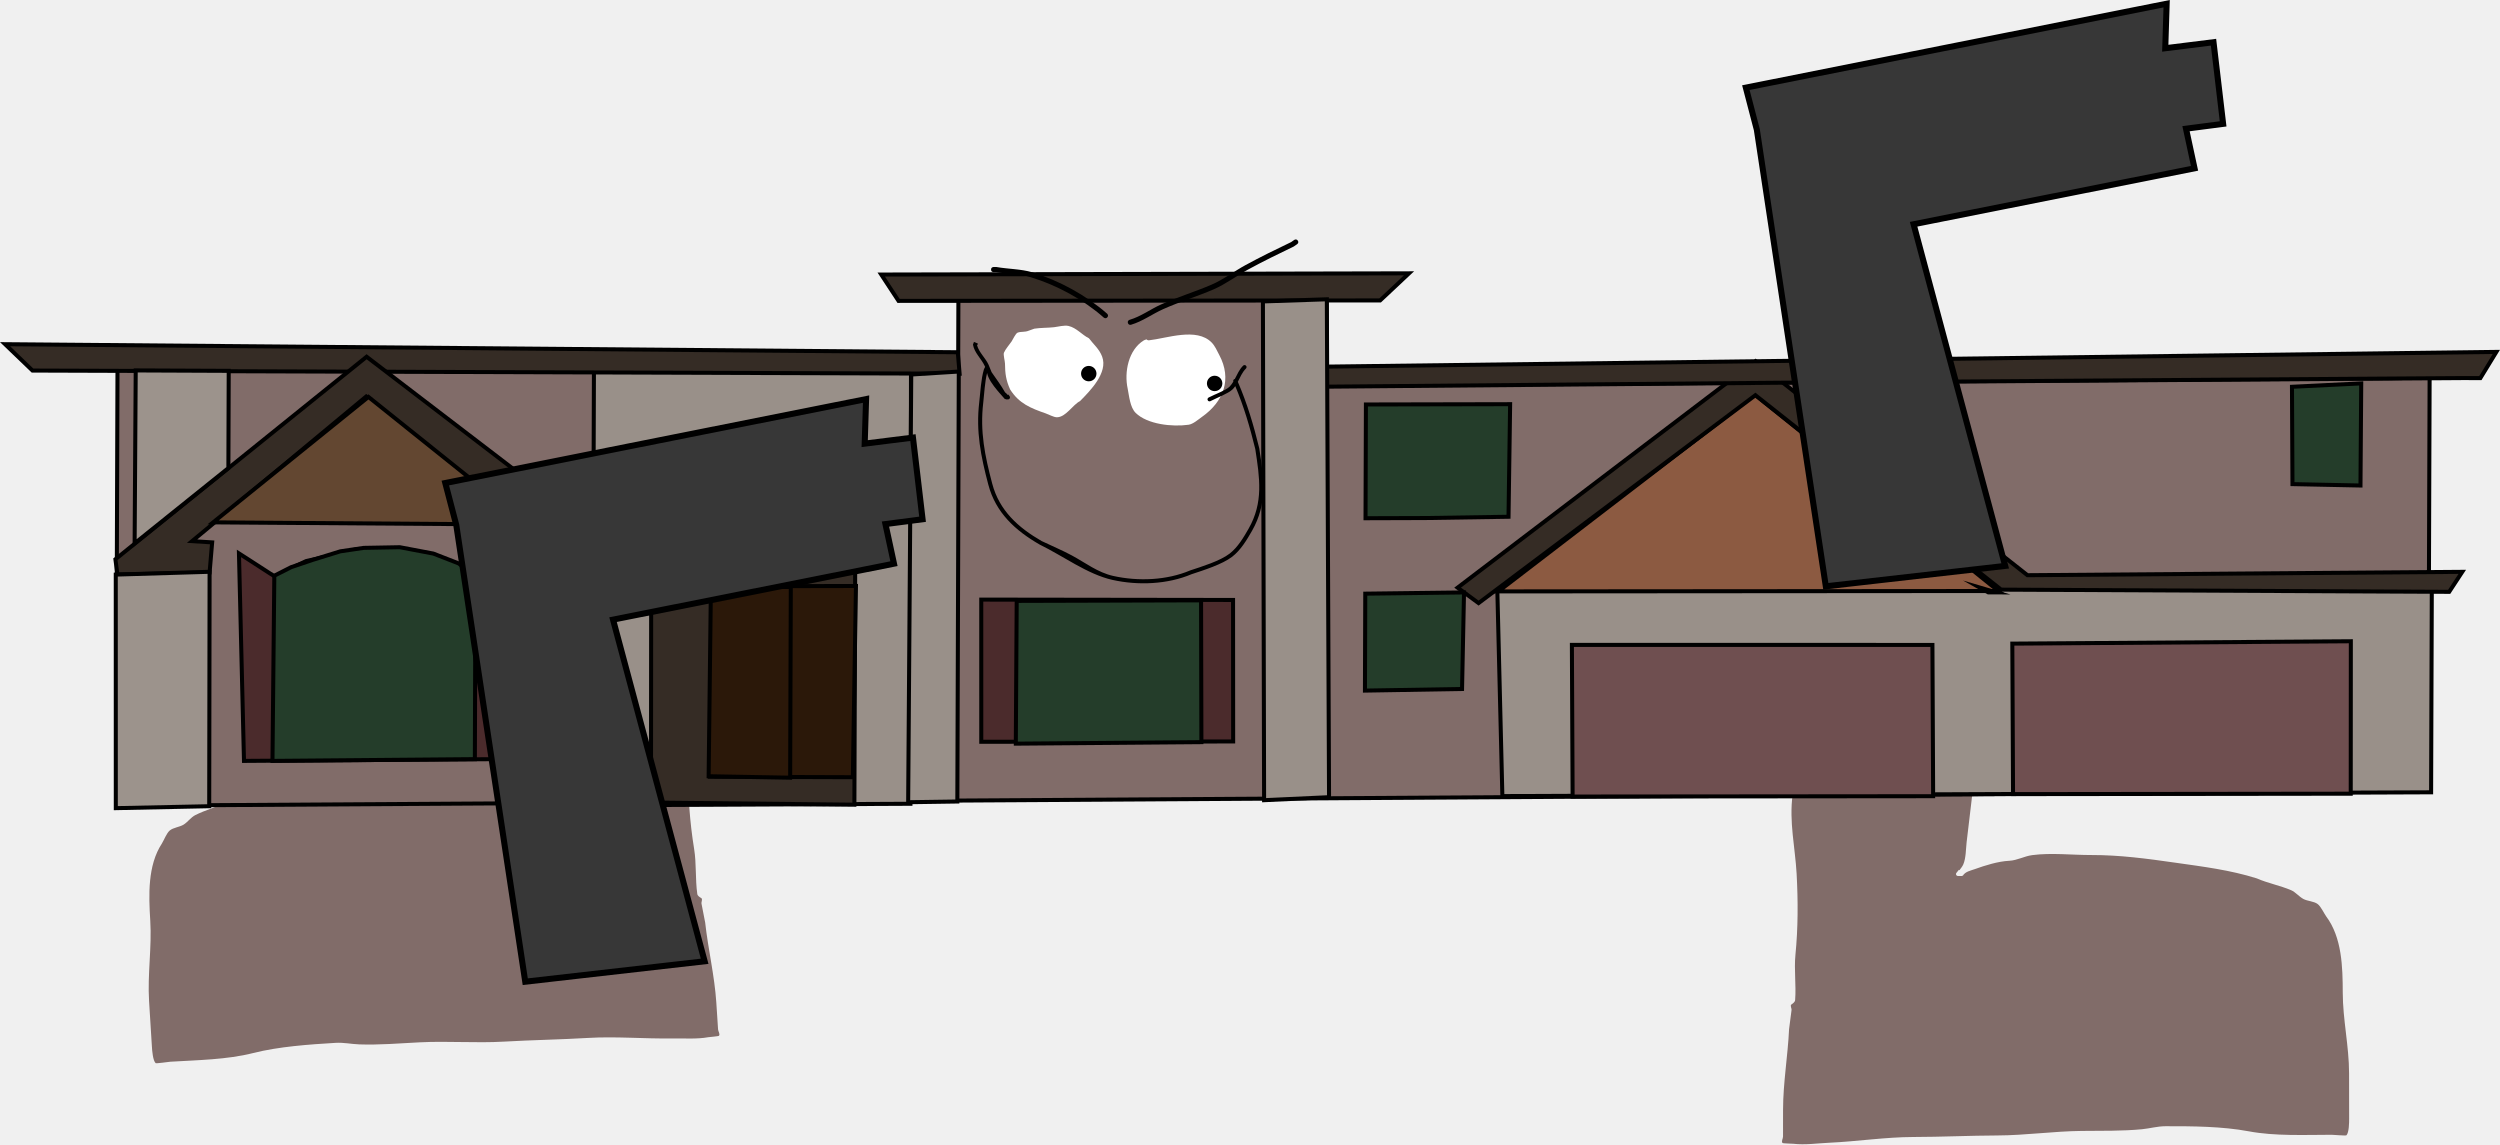
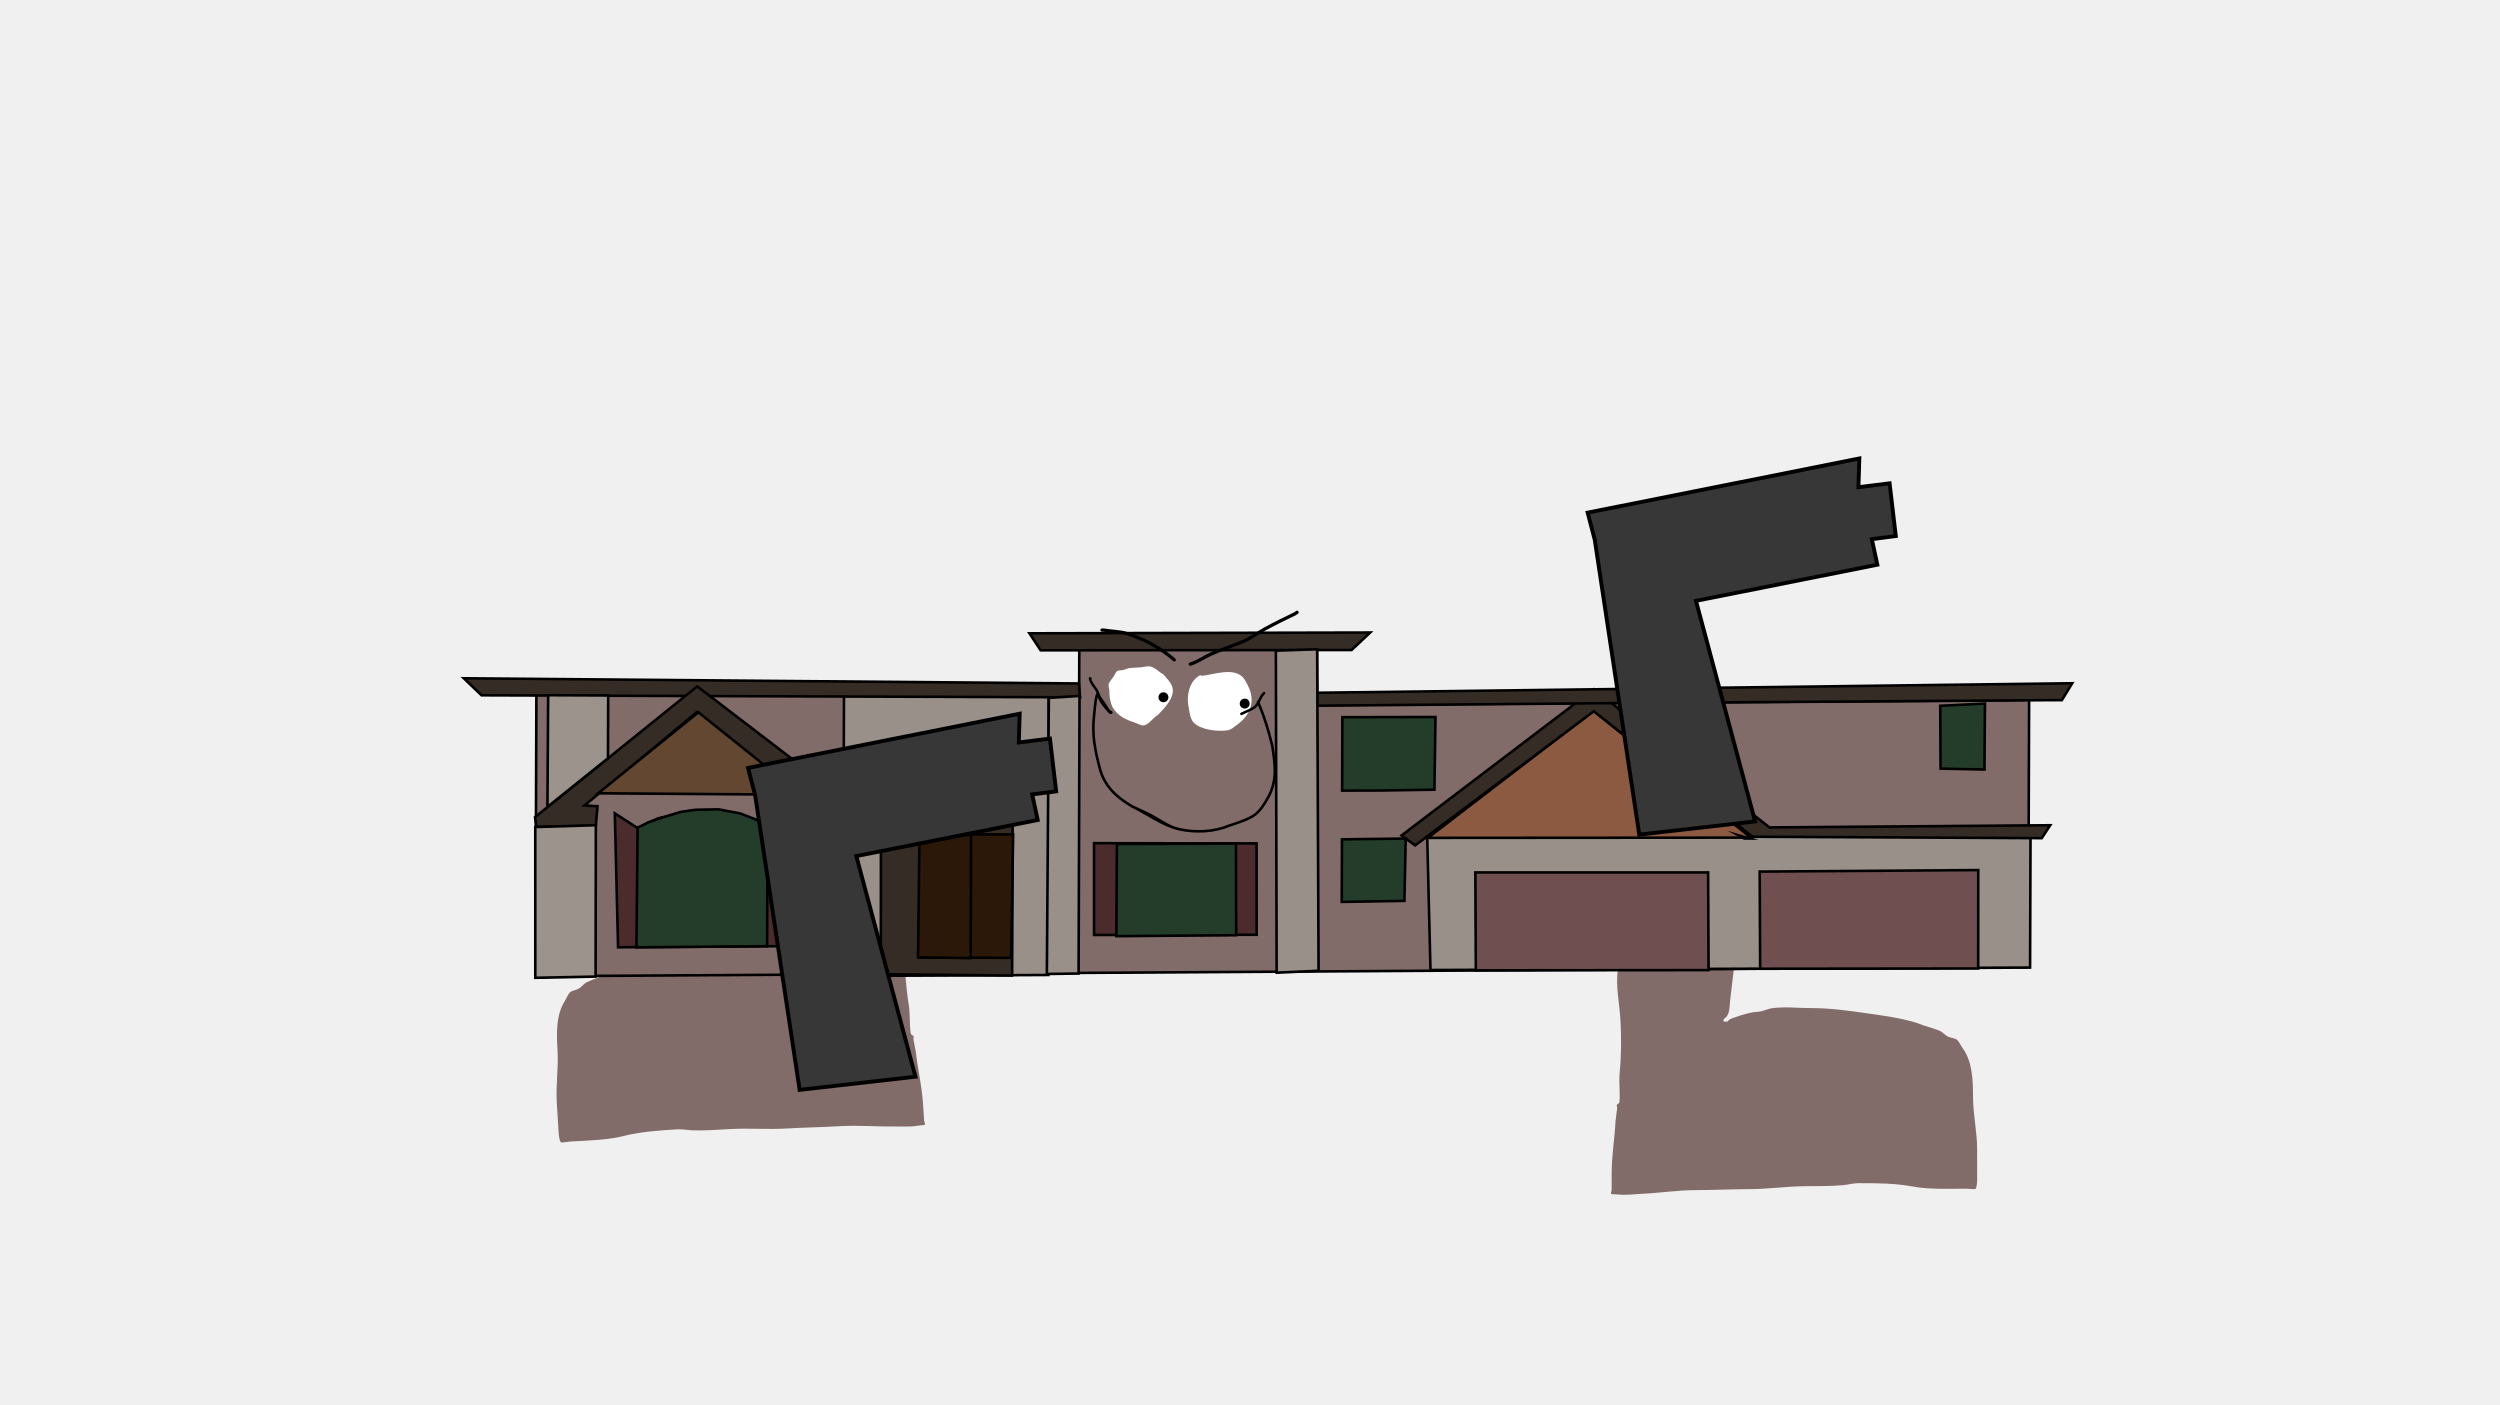
- <svg xmlns="http://www.w3.org/2000/svg" version="1.1" width="619.433" height="283.517" viewBox="0,0,619.433,283.517">
-   <g transform="translate(-17.01492,-85.51078)">
+ <svg xmlns="http://www.w3.org/2000/svg" version="1.1" width="959.459" height="539.039" viewBox="0,0,959.459,539.039">
+   <g transform="translate(159.7297,89.51952)">
    <g data-paper-data="{&quot;isPaintingLayer&quot;:true}" fill-rule="nonzero" stroke-linejoin="miter" stroke-miterlimit="10" stroke-dasharray="" stroke-dashoffset="0" style="mix-blend-mode: normal">
      <path d="M465.698,216.876c-0.445,-0.527 -1.775,-1.854 -2.358,-2.212c-0.417,-0.257 -1.114,0.039 -1.455,-0.305c-0.179,-0.18 -0.383,-0.408 -0.506,-0.538c1.1,0.115 2.189,0.187 3.32,0.185c6.91,-0.011 13.924,0.346 20.754,-0.698c3.66,-0.559 7.233,-0.295 10.916,-0.492c3.337,-0.179 6.585,-0.712 9.938,-0.718c1.41,-0.002 2.637,-0.117 4.018,-0.383c0.509,-0.098 1.052,-0.796 1.467,-0.499c0.415,0.296 -0.395,1.008 -0.497,1.493c-0.25,1.191 -0.642,2.423 -0.767,3.631c-0.252,2.417 0.848,5.861 -0.357,8.02c-0.125,6.717 -1.714,13.229 -2.035,19.903c-0.315,6.558 -1.337,13.134 -1.346,19.609c-0.009,6.687 -0.44,13.255 -1.264,19.899c-0.431,3.475 -0.838,6.931 -1.234,10.41c-0.19,1.667 -0.156,3.963 -0.831,5.515c-0.206,0.474 -0.585,0.956 -0.958,1.44l-0.137,-0.1l-0.605,0.754c-0.066,0.081 -0.106,0.183 -0.106,0.294c0,0.263 0.224,0.476 0.5,0.475l1,-0.002l-0,-0.101l0.174,0.073c0.59,-1.067 1.902,-1.278 3.04,-1.69c2.468,-0.893 5.753,-1.922 8.487,-2.049c1.991,-0.106 3.725,-1.144 5.687,-1.403c4.709,-0.622 9.905,-0.015 14.666,-0.023c7.055,-0.012 13.774,0.896 20.748,1.892c6.838,0.977 13.604,1.802 20.234,3.897c2.732,1.197 5.823,1.776 8.493,2.921c1.116,0.479 1.976,1.605 3.048,2.18c1.013,0.543 2.625,0.565 3.522,1.243c0.831,0.628 1.528,2.219 2.126,3.069c3.911,5.213 4.095,12.553 4.107,18.909c0.012,6.673 1.553,13.203 1.565,19.927c0.007,3.757 0.011,7.517 0.017,11.275c0.002,1 -0.025,3.439 -0.664,4.127c-0.139,0.15 -3.251,-0.125 -3.657,-0.125c-6.652,0.011 -14.077,0.366 -20.581,-0.864c-6.533,-1.225 -13.933,-1.268 -20.579,-1.257c-2.047,0.003 -3.831,0.549 -5.838,0.746c-4.84,0.473 -10.075,0.368 -14.949,0.42c-6.993,0.075 -13.864,1.094 -20.894,1.124c-6.944,0.03 -13.895,0.365 -20.844,0.381c-6.906,0.02 -13.907,1.107 -20.82,1.424c-2.9,0.133 -6.02,0.592 -8.901,0.251c-0.285,-0.034 -2.542,-0.061 -2.665,-0.194c-0.37,-0.398 0.123,-1.06 0.123,-1.593c-0.002,-2.226 0.003,-4.453 0.008,-6.679c0.015,-6.631 1.179,-13.291 1.493,-19.933c0.204,-1.572 0.406,-3.146 0.608,-4.718c0.06,-0.464 -0.419,-1.129 -0.021,-1.401c0.392,-0.268 0.876,-0.613 0.912,-1.071c0.289,-3.723 -0.292,-7.505 0.076,-11.227c0.661,-6.74 0.66,-13.32 0.293,-20.081c-0.364,-6.553 -1.892,-12.864 -0.995,-19.519c0.891,-6.604 1.308,-13.204 1.722,-19.849c0.414,-6.633 1.124,-13.243 2.282,-19.796c0.498,-2.816 1.779,-5.534 2.2,-8.328c0.451,-2.987 -0.387,-5.646 -0.392,-8.541c0,0 0.067,-0.407 -0.433,-0.406c-0.067,0 -0.193,-0.061 -0.243,-0.046c0.3,-2.904 1.16,-6.548 -0.611,-8.646z" data-paper-data="{&quot;noHover&quot;:false,&quot;origItem&quot;:[&quot;Path&quot;,{&quot;applyMatrix&quot;:true,&quot;segments&quot;:[[[468.03134,200.77183],[0.30527,-3.04336],[0.05031,-0.0156]],[[468.20689,200.74722],[-0.06713,0],[0.5,0]],[[468.70689,201.24722],[0,0],[0,3.03472]],[[469.08608,210.19772],[0.45598,-3.13034],[-0.42648,2.92787]],[[466.87422,218.9193],[0.50263,-2.95078],[-1.16952,6.86586]],[[464.56311,239.65292],[0.42559,-6.9513],[-0.42643,6.96497]],[[462.80883,260.44035],[0.90268,-6.92056],[-0.90967,6.97415]],[[463.76772,280.88562],[-0.35206,-6.86907],[0.35432,7.08646]],[[463.4339,301.91889],[0.67356,-7.06328],[-0.37417,3.90028]],[[463.33467,313.68007],[0.29545,-3.90165],[-0.0364,0.48074]],[[462.42077,314.80108],[0.3921,-0.28052],[-0.39806,0.28478]],[[462.43932,316.26928],[0.06048,-0.48569],[-0.20514,1.64751]],[[461.82117,321.21147],[0.20655,-1.64733],[-0.32572,6.96162]],[[460.28729,342.0957],[0.0272,-6.94964],[-0.00913,2.33283]],[[460.26582,349.09418],[0.00222,-2.33285],[-0.00053,0.5578]],[[460.13969,350.76281],[-0.36922,-0.41811],[0.12307,0.13936]],[[462.8037,350.96968],[-0.28515,-0.03591],[2.87984,0.36272]],[[471.7022,350.71975],[-2.90002,0.13451],[6.91361,-0.32066]],[[492.51689,349.25845],[-6.90629,0.00867],[6.9497,-0.00549]],[[513.35113,348.89106],[-6.94441,0.01916],[7.03063,-0.01893]],[[534.23453,347.74818],[-6.9935,0.06622],[4.87343,-0.04615]],[[549.17486,347.33507],[-4.84082,0.48781],[2.00749,-0.20229]],[[555.01119,346.56456],[-2.04692,0],[6.64691,0]],[[575.5787,347.92158],[-6.53074,-1.29493],[6.5023,1.30046]],[[596.15164,348.86694],[-6.65171,0],[0.40588,0]],[[599.80714,349.00455],[-0.13976,0.15721],[0.64049,-0.72044]],[[600.47742,344.68083],[0,1.04801],[0,-3.93809]],[[600.47742,332.86656],[0,3.93809],[0,-7.04769]],[[598.94266,311.98485],[0.00043,6.99458],[-0.0004,-6.66111]],[[594.86514,292.16883],[3.90167,5.47056],[-0.59593,-0.89241]],[[592.74438,288.94959],[0.82995,0.65964],[-0.89558,-0.71179]],[[589.22482,287.64095],[1.0118,0.57121],[-1.07109,-0.60469]],[[586.1808,285.35179],[1.11527,0.50361],[-2.66735,-1.20447]],[[577.78922,282.30441],[2.73005,1.2592],[-6.62657,-2.20678]],[[557.56094,278.18823],[6.83587,1.03575],[-6.97258,-1.05646]],[[536.80167,276.19081],[7.05463,0],[-4.76109,0]],[[522.0666,276.18621],[4.70977,-0.64353],[-1.9622,0.26811]],[[516.37174,277.63991],[1.99125,-0.10792],[-2.7344,0.12834]],[[507.87802,279.76756],[2.46916,-0.9318],[-1.13885,0.42977]],[[504.92409,281.48835],[0.5915,-1.11745],[0,0]],[504.66123,281.45698],[504.66123,281.56303],[[503.66123,281.56303],[0,0],[-0.27614,0]],[[503.16123,281.06303],[0,0.27614],[0,-0.11626]],[[503.26746,280.75486],[-0.06655,0.08492],[0,0]],[503.87355,279.96534],[[504.01042,280.07041],[0,0],[0.3735,-0.50602]],[[504.97011,278.56137],[-0.20703,0.49629],[0.6783,-1.62603]],[[505.80868,272.7723],[-0.19283,1.74739],[0.40234,-3.64588]],[[507.0629,261.84107],[-0.43703,3.64189],[0.83545,-6.96212]],[[508.37943,240.9616],[-0.02069,7.00886],[0.02003,-6.78644]],[[509.77184,220.40407],[-0.32726,6.87253],[0.33309,-6.99482]],[[511.849,199.5447],[-0.13682,7.03998],[1.20865,-2.26119]],[[512.22209,191.13859],[-0.25616,2.5332],[0.12797,-1.26552]],[[512.99693,187.33386],[-0.25205,1.24796],[0.10265,-0.50827]],[[513.51719,185.86785],[0.41469,0.3113],[-0.41496,-0.31151]],[[512.05015,186.38831],[0.5088,-0.10176],[-1.38213,0.27643]],[[508.03345,186.78175],[1.4099,0],[-3.35322,0]],[[498.09923,187.51495],[3.33709,-0.18183],[-3.68398,0.20073]],[[487.18731,188.00965],[3.66102,-0.58011],[-6.83186,1.08254]],[[466.43943,188.7004],[6.91015,0],[-1.13113,0]],[[463.12097,188.49963],[1.0993,0.12191],[0.12274,0.13668]],[[463.56163,188.988],[-0.1785,-0.18934],[0.34065,0.36133]],[[465.01619,189.31],[-0.41676,-0.27003],[0.5817,0.3769]],[[467.43343,191.7101],[-0.44393,-0.55318],[1.76743,2.20238]]],&quot;closed&quot;:true}]}" fill="#816c69" stroke="none" stroke-width="0.5" stroke-linecap="butt" />
      <path d="M178.425,199.721c-0.051,-0.012 -0.173,0.057 -0.24,0.061c-0.499,0.03 -0.407,0.432 -0.407,0.432c0.179,2.89 -0.488,5.595 0.152,8.548c0.598,2.762 2.05,5.395 2.726,8.175c1.572,6.467 2.702,13.02 3.537,19.614c0.837,6.607 1.673,13.167 2.982,19.702c1.319,6.586 0.196,12.979 0.25,19.542c0.064,6.77 0.482,13.337 1.571,20.022c0.604,3.691 0.265,7.502 0.79,11.199c0.065,0.456 0.57,0.769 0.978,1.012c0.414,0.247 -0.021,0.941 0.068,1.4c0.302,1.556 0.604,3.114 0.907,4.671c0.736,6.61 2.321,13.184 2.759,19.8c0.147,2.221 0.293,4.443 0.433,6.665c0.033,0.531 0.568,1.161 0.224,1.582c-0.115,0.14 -2.365,0.307 -2.648,0.359c-2.853,0.52 -5.997,0.255 -8.899,0.303c-6.92,0.113 -13.976,-0.537 -20.87,-0.127c-6.937,0.415 -13.895,0.513 -20.828,0.915c-7.019,0.407 -13.941,-0.183 -20.925,0.177c-4.867,0.251 -10.086,0.682 -14.946,0.51c-2.016,-0.071 -3.831,-0.505 -5.875,-0.381c-6.635,0.402 -14.017,0.905 -20.459,2.534c-6.414,1.632 -13.847,1.739 -20.486,2.141c-0.405,0.025 -3.493,0.493 -3.642,0.352c-0.682,-0.647 -0.864,-3.08 -0.925,-4.078c-0.232,-3.75 -0.468,-7.503 -0.7,-11.253c-0.416,-6.711 0.706,-13.324 0.294,-19.984c-0.393,-6.343 -0.676,-13.68 2.895,-19.126c0.542,-0.886 1.137,-2.517 1.926,-3.195c0.852,-0.732 2.46,-0.854 3.436,-1.459c1.033,-0.641 1.819,-1.818 2.903,-2.365c2.591,-1.308 5.64,-2.078 8.29,-3.443c6.484,-2.503 13.185,-3.747 19.947,-5.147c6.897,-1.428 13.546,-2.751 20.587,-3.178c4.752,-0.288 9.9,-1.216 14.639,-0.888c1.974,0.137 3.771,1.064 5.765,1.046c2.737,-0.043 6.081,0.779 8.601,1.517c1.162,0.34 2.485,0.469 3.142,1.498l0.169,-0.084l0.006,0.101l0.998,-0.06c0.276,-0.017 0.485,-0.242 0.469,-0.505c-0.007,-0.111 -0.053,-0.21 -0.124,-0.287l-0.652,-0.714l-0.13,0.108c-0.403,-0.459 -0.812,-0.917 -1.048,-1.377c-0.773,-1.507 -0.885,-3.8 -1.181,-5.452c-0.617,-3.448 -1.243,-6.871 -1.894,-10.312c-1.245,-6.579 -2.093,-13.107 -2.528,-19.78c-0.42,-6.461 -1.859,-12.961 -2.591,-19.486c-0.745,-6.641 -2.745,-13.041 -3.297,-19.736c-1.34,-2.08 -0.462,-5.585 -0.867,-7.982c-0.202,-1.197 -0.672,-2.403 -0.997,-3.576c-0.132,-0.478 -0.987,-1.137 -0.591,-1.459c0.396,-0.322 0.982,0.341 1.496,0.407c1.396,0.18 2.628,0.217 4.035,0.132c3.347,-0.203 6.623,0.127 9.965,0.098c3.689,-0.032 7.238,-0.518 10.926,-0.187c6.883,0.617 13.861,-0.175 20.758,-0.594c1.129,-0.068 2.211,-0.209 3.301,-0.391c-0.114,0.138 -0.304,0.377 -0.471,0.569c-0.319,0.365 -1.032,0.113 -1.433,0.395c-0.558,0.394 -1.802,1.801 -2.212,2.354c-1.634,2.204 -0.544,5.787 -0.06,8.667z" data-paper-data="{&quot;noHover&quot;:false,&quot;origItem&quot;:[&quot;Path&quot;,{&quot;applyMatrix&quot;:true,&quot;segments&quot;:[[[936.06267,401.54367],[0.61054,-6.08672],[0.10063,-0.03121]],[[936.41378,401.49443],[-0.13425,0],[1,0]],[[937.41378,402.49443],[0,0],[0,6.06943]],[[938.17215,420.39544],[0.91195,-6.26068],[-0.85297,5.85573]],[[933.74845,437.8386],[1.00526,-5.90156],[-2.33904,13.73171]],[[929.12622,479.30585],[0.85118,-13.9026],[-0.85285,13.92993]],[[925.61766,520.8807],[1.80536,-13.84111],[-1.81934,13.9483]],[[927.53544,561.77124],[-0.70413,-13.73814],[0.70865,14.17291]],[[926.8678,603.83778],[1.34712,-14.12656],[-0.74835,7.80057]],[[926.66935,627.36014],[0.59091,-7.8033],[-0.07281,0.96147]],[[924.84154,629.60215],[0.7842,-0.56103],[-0.79612,0.56956]],[[924.87864,632.53856],[0.12095,-0.97138],[-0.41029,3.29502]],[[923.64234,642.42294],[0.4131,-3.29467],[-0.65145,13.92325]],[[920.57458,684.1914],[0.0544,-13.89927],[-0.01826,4.66566]],[[920.53165,698.18835],[0.00443,-4.6657],[-0.00106,1.11559]],[[920.27939,701.52561],[-0.73844,-0.83621],[0.24613,0.27872]],[[925.6074,701.93937],[-0.5703,-0.07183],[5.75969,0.72543]],[[943.4044,701.4395],[-5.80004,0.26901],[13.82722,-0.64132]],[[985.03378,698.5169],[-13.81258,0.01734],[13.8994,-0.01099]],[[1026.70226,697.78213],[-13.88881,0.03833],[14.06125,-0.03785]],[[1068.46906,695.49637],[-13.987,0.13244],[9.74685,-0.09229]],[[1098.34971,694.67014],[-9.68163,0.97562],[4.01498,-0.40459]],[[1110.02238,693.12912],[-4.09384,0],[13.29383,0]],[[1151.1574,695.84315],[-13.06149,-2.58987],[13.0046,2.60092]],[[1192.30327,697.73388],[-13.30342,0],[0.81177,0]],[[1199.61429,698.0091],[-0.27953,0.31442],[1.28098,-1.44089]],[[1200.95484,689.36166],[0,2.09601],[0,-7.87618]],[[1200.95484,665.73311],[0,7.87618],[0,-14.09537]],[[1197.88531,623.96971],[0.00085,13.98916],[-0.00081,-13.32221]],[[1189.73029,584.33766],[7.80335,10.94112],[-1.19186,-1.78483]],[[1185.48876,577.89918],[1.6599,1.31927],[-1.79115,-1.42359]],[[1178.44964,575.2819],[2.02361,1.14243],[-2.14218,-1.20937]],[[1172.3616,570.70359],[2.23055,1.00723],[-5.3347,-2.40894]],[[1155.57844,564.60883],[5.4601,2.5184],[-13.25314,-4.41356]],[[1115.12189,556.37646],[13.67173,2.07149],[-13.94517,-2.11292]],[[1073.60335,552.38162],[14.10925,0],[-9.52217,0]],[[1044.1332,552.37241],[9.41953,-1.28706],[-3.92441,0.53622]],[[1032.74348,555.27981],[3.9825,-0.21584],[-5.4688,0.25667]],[[1015.75603,559.53511],[4.93832,-1.86359],[-2.2777,0.85954]],[[1009.84819,562.9767],[1.183,-2.23491],[0,0]],[1009.32246,562.91396],[1009.32246,563.12605],[[1007.32246,563.12605],[0,0],[-0.55228,0]],[[1006.32246,562.12605],[0,0.55228],[0,-0.23252]],[[1006.53492,561.50971],[-0.13311,0.16984],[0,0]],[1007.7471,559.93068],[[1008.02083,560.14081],[0,0],[0.747,-1.01203]],[[1009.94023,557.12275],[-0.41406,0.99258],[1.35661,-3.25207]],[[1011.61736,545.54459],[-0.38566,3.49478],[0.80468,-7.29176]],[[1014.12579,523.68213],[-0.87405,7.28378],[1.67091,-13.92424]],[[1016.75886,481.92319],[-0.04137,14.01772],[0.04007,-13.57289]],[[1019.54368,440.80815],[-0.65453,13.74505],[0.66617,-13.98964]],[[1023.69799,399.08941],[-0.27364,14.07995],[2.41729,-4.52238]],[[1024.44418,382.27717],[-0.51232,5.0664],[0.25594,-2.53105]],[[1025.99386,374.66773],[-0.5041,2.49593],[0.20531,-1.01654]],[[1027.03438,371.73569],[0.82938,0.6226],[-0.82993,-0.62301]],[[1024.10031,372.77663],[1.0176,-0.20352],[-2.76426,0.55285]],[[1016.06689,373.56351],[2.81979,0],[-6.70643,0]],[[996.19847,375.0299],[6.67418,-0.36366],[-7.36795,0.40146]],[[974.37461,376.0193],[7.32205,-1.16021],[-13.66372,2.16508]],[[932.87887,377.4008],[13.8203,0],[-2.26225,0]],[[926.24195,376.99926],[2.1986,0.24383],[0.24549,0.27336]],[[927.12326,377.976],[-0.357,-0.37867],[0.6813,0.72266]],[[930.03238,378.61999],[-0.83352,-0.54006],[1.16339,0.75379]],[[934.86686,383.4202],[-0.88786,-1.10635],[3.53486,4.40477]]],&quot;closed&quot;:true}],&quot;index&quot;:null}" fill="#816c69" stroke="none" stroke-width="0.5" stroke-linecap="butt" />
      <g>
        <g>
          <g stroke="#000000" stroke-width="1" stroke-linecap="round">
            <path d="M45.761,285.157l0.364,-108.145l208.294,0.702l0.061,-17.989l91.224,0.114l0.117,21.224l264.389,-1.85l8.799,-0.185l-0.346,102.577z" fill="#816c69" />
            <path d="M163.811,285.041l0.364,-107.931l78.559,0.265l-0.137,107.289z" fill="#999089" />
            <path d="M619.547,232.139l-0.167,49.683l-230.117,0.938l-1.263,-51.572l230.561,0.434z" fill="#999089" />
            <path d="M388.267,232.045l63.551,-48.784l60.35,48.687z" fill="#8c5a41" />
            <path d="M507.502,231.076l4.126,1.213l-1.975,-0.007z" fill="none" />
            <path d="M519.363,228.032l107.742,-0.836l-3.249,4.957l-111.015,-0.545l-60.89,-48.175l-68.588,51.508l-5.194,-3.829l73.811,-56.116z" fill="#352c25" />
            <path d="M345.698,181.319l-0.007,-4.968l289.858,-3.649l-3.972,6.497l-4.13,-0.014l-168.347,1.146z" fill="#352c25" />
            <path d="M235.362,153.536l130.766,-0.304l-7.151,6.717l-119.327,0.112z" fill="#352c25" />
            <path d="M254.777,178.1l-229.707,-0.774l-6.801,-6.533l236.063,1.995z" fill="#352c25" />
            <path d="M602.064,180.507l-0.187,25.302l-16.85,-0.347l-0.122,-24.116z" fill="#243d2a" />
            <path d="M515.792,282.273l-0.179,-37.288l83.876,-0.589l-0.026,37.772z" fill="#6f4f50" />
            <path d="M406.665,282.874l-0.178,-37.578l89.33,0.01l0.178,37.482z" fill="#6f4f50" />
            <path d="M260.149,269.305l-0.003,-35.229l62.385,0.089l0.028,35.06z" fill="#4b2b2c" />
            <path d="M268.705,269.77l0.221,-35.374l45.68,-0.137l0.085,35.133z" fill="#243d2a" />
            <path d="M178.311,284.356l0.077,-83.097l4.449,-2.479l8.94,-2.004l7.514,-0.749l12.485,0.236l11.742,2.412l5.473,2.44l-0.282,83.775z" fill="#352c25" />
            <path d="M228.327,278.084l-35.427,-0.119l0.464,-47.189l35.732,-0.073z" fill="#2b1809" />
            <path d="M212.954,230.963l-0.159,47.238l-20.2,-0.359l0.565,-47.188z" fill="#2b1809" />
            <path d="M229.21,226.611l-37.457,-0.126l0.18,-23.437l3.56,-2.216l5.59,-2.112l4.267,-1.148l8.73,-0.067l6.09,0.214l6.186,1.861l3.447,1.368z" fill="#090909" />
            <path d="M143.174,273.584l-65.705,0.457l-1.248,-51.407l2.431,1.558l5.267,3.408l1.114,0.682l4.575,-2.212l3.254,-1.539l7.213,-1.622l4.978,-1.242l5.584,-0.272l4.973,0.21l8.978,1.774l8.11,3.32l2.835,2.237l2.039,-2.511l2.341,-1.929l3.657,-0.859l0.039,48.813z" fill="#4b2b2c" />
            <path d="M134.824,228.448l-0.152,45.156l-50.148,0.436l0.459,-45.881l4.169,-2.117l5.386,-1.822l6.808,-2.108l5.789,-0.852l8.934,-0.164l8.319,1.578l6.285,2.442z" fill="#243d2a" />
            <path d="M160.301,214.031l-0.523,4.647l-8.933,-0.127l-43.101,-34.793l-43.136,35.835l4.973,0.307l-0.634,7.455l-22.842,0.504l-0.495,-3.779l62.243,-50.177z" fill="#352c25" />
            <path d="M108.302,183.856l39.483,31.634l-77.959,-0.553z" fill="#634731" />
            <path d="M330.224,283.778l-0.294,-123.582l15.838,-0.528l0.549,123.365z" fill="#999089" />
            <path d="M242.798,178.304l11.778,-0.735l-0.359,106.534l-12.182,0.177z" fill="#999089" />
            <path d="M164.042,226.077l-13.297,-0.335l-0.292,-3.681l14.11,0.144z" fill="#352c25" />
            <path d="M164.144,226.053l-0.299,58.521l-12.385,0.055l-0.816,-58.985z" fill="#9c938c" />
            <path d="M45.699,227.881l23.248,-0.697l-0.094,58.086l-23.146,0.479z" fill="#9c938c" />
            <path d="M50.37,220.149l0.271,-42.855l23.043,0.102l-0.081,24.091z" fill="#9c938c" />
            <path d="M391.183,185.656l-0.398,27.892l-20.608,0.318l-14.821,0.047l0.095,-28.183z" fill="#243d2a" />
            <path d="M355.293,232.605l24.465,-0.305l-0.487,23.92l-24.059,0.403z" fill="#243d2a" />
          </g>
          <path d="M301.693,169.831c4.417,-0.48 11.81,-3.261 15.531,0.541c0.85,0.868 1.321,2.023 1.884,3.078c3.198,5.979 1.125,11.54 -4.277,15.352c-0.94,0.663 -2.183,1.794 -3.336,1.951c-4.006,0.567 -10.181,-0.082 -13.08,-2.924c-1.406,-1.378 -1.626,-4.198 -1.991,-6.016c-0.894,-4.068 0.167,-9.617 3.983,-11.953c0.198,-0.121 0.442,-0.201 0.71,-0.255c0.204,0.265 0.576,0.225 0.576,0.225z" data-paper-data="{&quot;noHover&quot;:false,&quot;origItem&quot;:[&quot;Path&quot;,{&quot;applyMatrix&quot;:true,&quot;segments&quot;:[[[280.57114,132.11231],[0.24194,0.31213],[-0.31493,0.06475]],[[279.73784,132.41383],[0.23281,-0.14357],[-4.48957,2.76866]],[[275.107,146.4721],[-1.06967,-4.79248],[0.4376,2.14144]],[[277.4676,153.53313],[-1.66272,-1.61891],[3.42848,3.33815]],[[292.84617,156.91157],[-4.72073,0.68487],[1.35845,-0.18869]],[[296.75617,154.60614],[-1.10575,0.78581],[6.35384,-4.51544]],[[301.72346,136.55739],[3.7938,7.03563],[-0.66888,-1.2418]],[[299.49869,132.94711],[1.00516,1.02],[-4.40232,-4.46732]],[[281.25032,132.37586],[5.20505,-0.58374],[0,0]]],&quot;closed&quot;:true}]}" fill="#ffffff" stroke="none" stroke-width="0.5" stroke-linecap="butt" />
          <path d="M278.149,166.589c1.039,-0.116 2.564,-0.559 3.618,-0.316c1.979,0.455 3.324,2.203 5.049,3.05c1.164,1.537 2.557,2.638 3.277,4.538c1.515,3.996 -2.995,8.508 -5.479,11.033c-1.8,0.892 -3.533,4.032 -5.756,4.003c-0.771,-0.01 -1.991,-0.695 -2.737,-0.954c-3.75,-1.303 -6.628,-2.46 -8.824,-5.941c-1.02,-2.258 -1.248,-3.917 -1.274,-6.42c-0.006,-0.619 -0.475,-2.186 -0.25,-2.702c0.412,-0.942 1.323,-1.929 1.898,-2.785c0.3,-0.446 0.98,-1.976 1.496,-2.169c0.851,-0.318 1.748,-0.059 2.762,-0.487c0.461,-0.158 0.912,-0.333 1.36,-0.49c1.592,-0.25 3.293,-0.185 4.859,-0.361z" data-paper-data="{&quot;noHover&quot;:false,&quot;origItem&quot;:[&quot;Path&quot;,{&quot;applyMatrix&quot;:true,&quot;segments&quot;:[[[247.74944,129.096],[1.87542,-0.30119],[-0.52807,0.18739]],[[246.15338,129.67651],[0.54253,-0.18834],[-1.19358,0.50883]],[[242.90759,130.2554],[1.00212,-0.37815],[-0.60753,0.22925]],[[241.15936,132.81009],[0.35167,-0.52718],[-0.67487,1.01169]],[[238.93851,136.08955],[0.48199,-1.11177],[-0.26369,0.60823]],[[239.24623,139.26365],[-0.00986,-0.72923],[0.03991,2.95034]],[[240.76989,146.79951],[-1.21096,-2.65802],[2.60196,4.09492]],[[251.15837,153.73863],[-4.42548,-1.52091],[0.88053,0.30261]],[[254.37606,154.85173],[-0.9092,-0.00863],[2.62129,0.02488]],[[261.1161,150.12213],[-2.11778,1.05889],[2.91842,-2.98609]],[[267.51703,137.14639],[1.80126,4.70443],[-0.85642,-2.23675]],[[263.64689,131.82913],[1.37785,1.8069],[-2.03746,-0.99231]],[[257.70334,128.26637],[2.33477,0.52887],[-1.2438,-0.28174]],[[253.45458,128.65572],[1.22482,-0.14142],[-1.8445,0.21297]]],&quot;closed&quot;:true}]}" fill="#ffffff" stroke="none" stroke-width="0.5" stroke-linecap="butt" />
          <path d="M284.872,178.076c0.004,-1.054 0.861,-1.906 1.915,-1.902c1.054,0.004 1.906,0.861 1.902,1.915c-0.004,1.054 -0.861,1.906 -1.915,1.902c-1.054,-0.004 -1.906,-0.861 -1.902,-1.915z" fill="#000000" stroke="none" stroke-width="0.5" stroke-linecap="butt" />
          <path d="M316.061,180.509c0.004,-1.054 0.861,-1.906 1.915,-1.902c1.054,0.004 1.906,0.861 1.902,1.915c-0.004,1.054 -0.861,1.906 -1.915,1.902c-1.054,-0.004 -1.906,-0.861 -1.902,-1.915z" fill="#000000" stroke="none" stroke-width="0.5" stroke-linecap="butt" />
          <path d="M262.575,152.302c0.002,-0.636 0.638,-0.634 0.638,-0.634l0.707,0.005c2.876,0.501 6.077,0.476 8.852,1.304c6.645,2.031 13.334,5.668 18.55,10.252c0,0 0.477,0.421 0.057,0.898c-0.421,0.477 -0.898,0.057 -0.898,0.057c-5.067,-4.474 -11.611,-8.012 -18.081,-9.99c-2.658,-0.836 -5.823,-0.758 -8.593,-1.254l-0.598,0c0,0 -0.636,-0.002 -0.634,-0.638z" fill="#000000" stroke="none" stroke-width="0.5" stroke-linecap="butt" />
          <path d="M338.57,145.124c0.363,0.522 -0.159,0.886 -0.159,0.886l-0.838,0.58c-3.811,1.836 -7.662,3.712 -11.377,5.737c-2.84,1.549 -5.496,3.585 -8.466,4.873c-4.107,1.774 -8.442,3.082 -12.51,4.906c-2.703,1.212 -5.079,3.007 -7.946,3.862c0,0 -0.61,0.181 -0.791,-0.429c-0.181,-0.61 0.429,-0.791 0.429,-0.791c2.807,-0.826 5.141,-2.617 7.786,-3.803c4.074,-1.827 8.413,-3.137 12.526,-4.913c2.934,-1.261 5.559,-3.294 8.362,-4.822c3.703,-2.019 7.54,-3.901 11.345,-5.719l0.752,-0.526c0,0 0.522,-0.363 0.886,0.159z" fill="#000000" stroke="none" stroke-width="0.5" stroke-linecap="butt" />
          <path d="M316.262,184.676c-0.222,-0.448 0.226,-0.67 0.226,-0.67l0.198,-0.098c1.224,-0.644 4.13,-1.711 4.983,-2.595c0.368,-0.382 0.668,-0.805 0.934,-1.249c-0.036,-0.11 -0.113,-0.456 0.269,-0.625c0.035,-0.015 0.068,-0.027 0.1,-0.035c0.603,-1.141 1.107,-2.346 2.05,-3.288c0,0 0.355,-0.352 0.707,0.002c0.352,0.355 -0.002,0.707 -0.002,0.707c-0.937,0.924 -1.416,2.146 -2.013,3.289c2.343,5.409 3.901,10.715 5.308,16.457c1.135,7.406 2.077,13.713 -1.788,20.46c-1.303,2.275 -2.803,4.799 -4.928,6.432c-2.45,1.883 -7.088,3.344 -10.039,4.316c-5.974,2.539 -13.284,2.83 -19.639,1.411c-6.184,-1.392 -12.275,-5.969 -17.999,-8.742c-6.021,-3.465 -10.904,-7.888 -12.738,-14.855c-1.851,-7.03 -3.098,-13.138 -2.247,-20.414c0.317,-2.697 0.403,-5.567 1.162,-8.169l0.031,-0.036l-0.012,-0.006l0.278,-0.552c-0.031,-0.07 -0.063,-0.14 -0.095,-0.21c-0.835,-1.83 -2.566,-3.246 -2.919,-5.313c0.081,-0.22 0.163,-0.44 0.244,-0.659l0.909,0.375l0.018,-0c-0.001,0.002 -0.002,0.004 -0.003,0.007l0.039,0.016c0,0 -0.001,0.268 -0.197,0.411c0.481,1.802 2.114,3.181 2.86,4.851c0.266,0.597 0.502,1.212 0.745,1.827c1.133,1.643 2.395,3.33 3.33,4.989c0.242,0.201 0.472,0.405 0.678,0.657l0.142,-0.106l0.308,0.413c0.064,0.084 0.102,0.19 0.102,0.304c-0.001,0.276 -0.226,0.499 -0.502,0.498l-0.52,-0.002l0,-0.095l-0.224,0.041c-0.365,-0.424 -0.855,-0.961 -1.378,-1.564c-0.176,-0.193 -0.345,-0.394 -0.499,-0.585c-1.139,-1.364 -2.292,-2.962 -2.552,-4.345c-0.586,2.37 -0.671,4.951 -0.953,7.369c-0.839,7.147 0.403,13.136 2.221,20.043c1.762,6.692 6.463,10.897 12.239,14.226c2.487,1.203 5.054,2.255 7.486,3.566c3.389,1.827 6.431,4.232 10.264,5.084c6.174,1.384 13.267,1.09 19.069,-1.371c2.838,-0.936 7.433,-2.347 9.78,-4.171c2.016,-1.566 3.429,-3.97 4.671,-6.137c3.739,-6.527 2.767,-12.598 1.675,-19.768c-1.339,-5.435 -2.801,-10.471 -4.959,-15.585c-0.205,0.295 -0.433,0.575 -0.698,0.83c-1.049,1.013 -3.844,2.05 -5.233,2.782l-0.219,0.109c0,0 -0.448,0.222 -0.67,-0.226z" fill="#000000" stroke="none" stroke-width="0.5" stroke-linecap="butt" />
        </g>
        <path d="M449.591,107.224l104.259,-20.793l-0.344,11.031l11.956,-1.492l2.383,20.233l-9.197,1.195l2.112,9.813l-69.608,13.862l22.698,84.653l-44.45,5.06l-17.086,-113.133z" fill="#373737" stroke="#000000" stroke-width="1.5" stroke-linecap="round" />
        <path d="M127.348,205.188l104.259,-20.793l-0.344,11.031l11.956,-1.492l2.383,20.233l-9.197,1.195l2.112,9.813l-69.608,13.862l22.698,84.653l-44.45,5.06l-17.086,-113.133z" fill="#373737" stroke="#000000" stroke-width="1.5" stroke-linecap="round" />
      </g>
+       <path d="M-159.73,449.52v-539.039h959.459v539.039z" fill="none" stroke="#f00000" stroke-width="0" stroke-linecap="butt" />
    </g>
  </g>
</svg>
